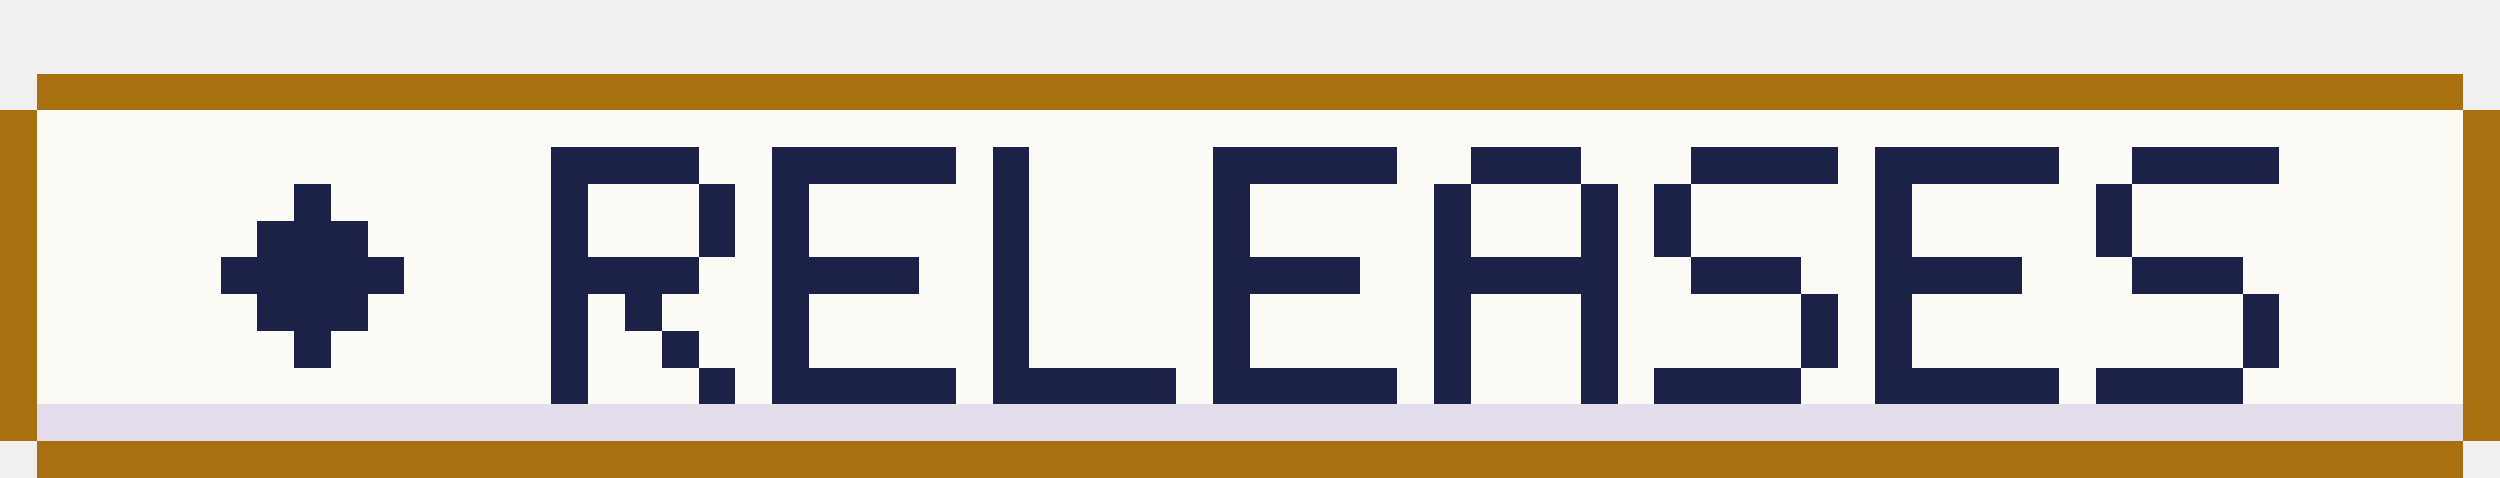
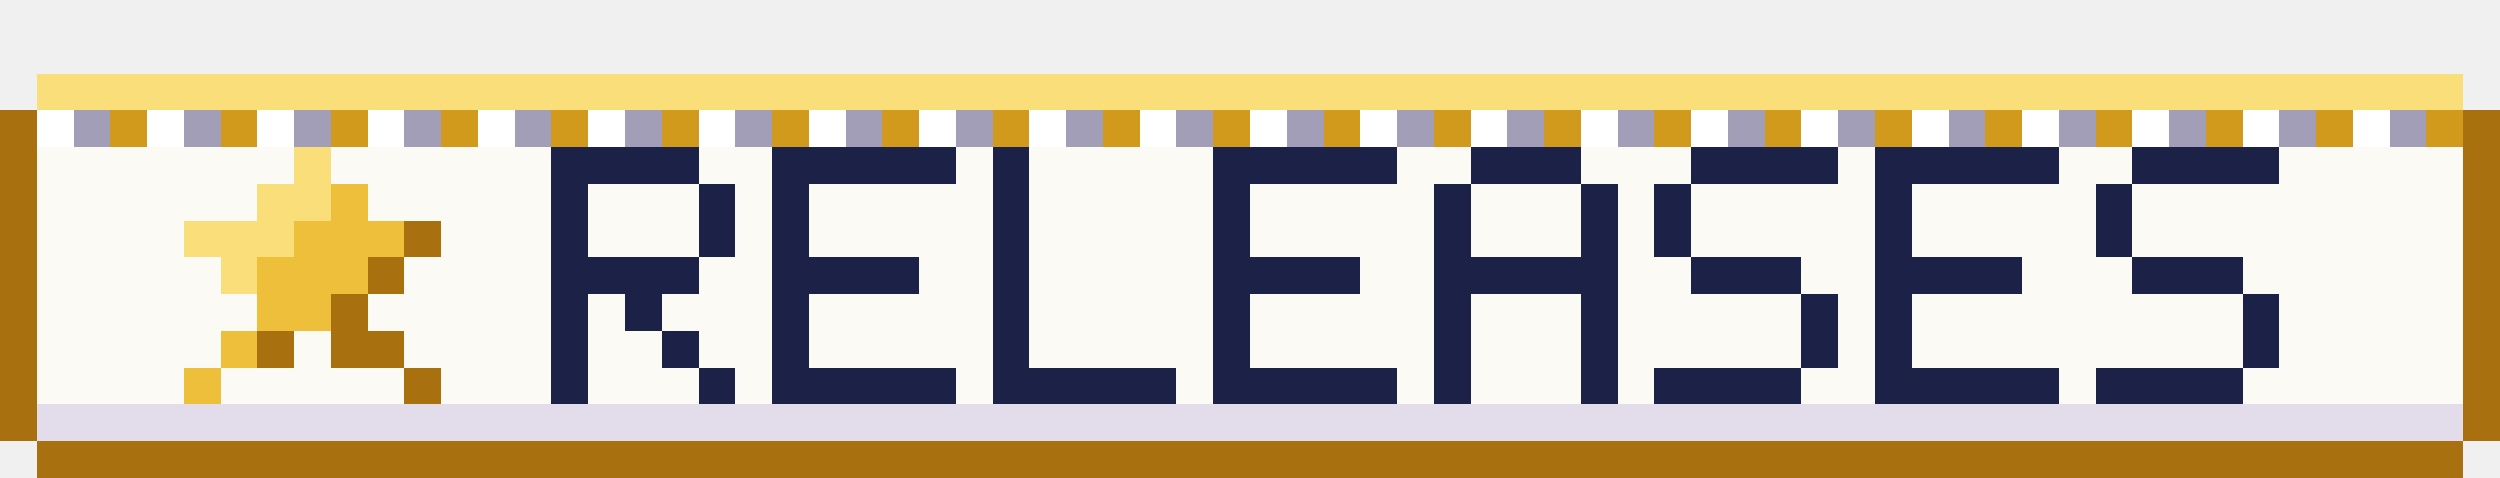
<svg xmlns="http://www.w3.org/2000/svg" width="136" height="26" viewBox="0 0 136 26" role="img" aria-labelledby="t d" shape-rendering="crispEdges">
  <g transform="scale(2)">
    <defs>
      <path id="q0" d="M0 .5h4m-3.5 .5v2m4-2v2m-4.5 .5h4m-3.5 .5v3m1.5-2.5h1m0 1h1m0 1h1" />
      <path id="q1" d="M0 .5h5m-4.5 .5v2m-.5 .5h4m-3.5 .5v2m-.5 .5h5" />
      <path id="q2" d="M.5 0v6m-.5 .5h5" />
      <path id="q3" d="M1 .5h3m-3.5 .5v2m4-2v2m-4.5 .5h5m-4.5 .5v3m4-3v3" />
      <path id="q4" d="M1 .5h4m-4.5 .5v2m.5 .5h3m.5 .5v2m-4.5 .5h4" />
    </defs>
-     <path stroke="#1C2148" d="M8 5.5h1m-2 1h3m-4 1h5m-4 1h3m-2 1h1" />
-     <path stroke="#A8700E" d="M1 2.5h66m-66.5 .5v9m67-9v9m-66.5 .5h66" />
+     <path stroke="#A29EB8" d="M2 3.5h1m2 0h1m2 0h1m2 0h1m2 0h1m2 0h1m2 0h1m2 0h1m2 0h1m2 0h1m2 0h1m2 0h1m2 0h1m2 0h1m2 0h1m2 0h1m2 0h1m2 0h1m2 0h1m2 0h1m2 0h1m2 0h1" />
+     <path stroke="#A8700E" d="M.5 3v9m67-9v9m-56.5-5.5h1m-2 1h1m-2 1h1m-3 1h1m1 0h2m0 1h1m-11 2h66" />
+     <path stroke="#D19A1C" d="M3 3.5h1m2 0h1m2 0h1m2 0h1m2 0h1m2 0h1m2 0h1m2 0h1m2 0h1m2 0h1m2 0h1m2 0h1m2 0h1m2 0h1m2 0h1m2 0h1m2 0h1m2 0h1m2 0h1m2 0h1m2 0h1m2 0h1" />
    <path stroke="#E3DCEB" d="M1 11.5h66" />
-     <path stroke="#FCFAF5" d="M1 3.5h66m-66 1h66m-66 1h7m1 0h58m-66 1h6m3 0h57m-66 1h5m5 0h56m-66 1h6m3 0h57m-66 1h7m1 0h58m-66 1h66" />
+     <path stroke="#EDBF3A" d="M9 5.5h1m-2 1h3m-4 1h3m-3 1h2m-3 1h1m-2 1h1" />
+     <path stroke="#FADE7A" d="M1 2.5h66m-59 2h1m-2 1h2m-4 1h3m-2 1h1" />
+     <path stroke="#FCFAF5" d="M1 4.5h7m1 0h58m-66 1h6m3 0h57m-66 1h4m7 0h55m-66 1h5m5 0h56m-66 1h6m3 0h57m-66 1h5m2 0h1m2 0h56m-66 1h4m1 0h5m1 0h55" />
+     <path stroke="#FFFFFF" d="M1 3.5h1m2 0h1m2 0h1m2 0h1m2 0h1m2 0h1m2 0h1m2 0h1m2 0h1m2 0h1m2 0h1m2 0h1m2 0h1m2 0h1m2 0h1m2 0h1m2 0h1m2 0h1m2 0h1m2 0h1m2 0h1m2 0h1" />
    <g stroke="#1C2148">
      <g transform="translate(0 4)">
        <use href="#q0" x="15" />
        <use href="#q1" x="21" />
        <use href="#q2" x="27" />
        <use href="#q1" x="33" />
        <use href="#q3" x="39" />
        <use href="#q4" x="45" />
        <use href="#q1" x="51" />
        <use href="#q4" x="57" />
      </g>
    </g>
  </g>
</svg>
